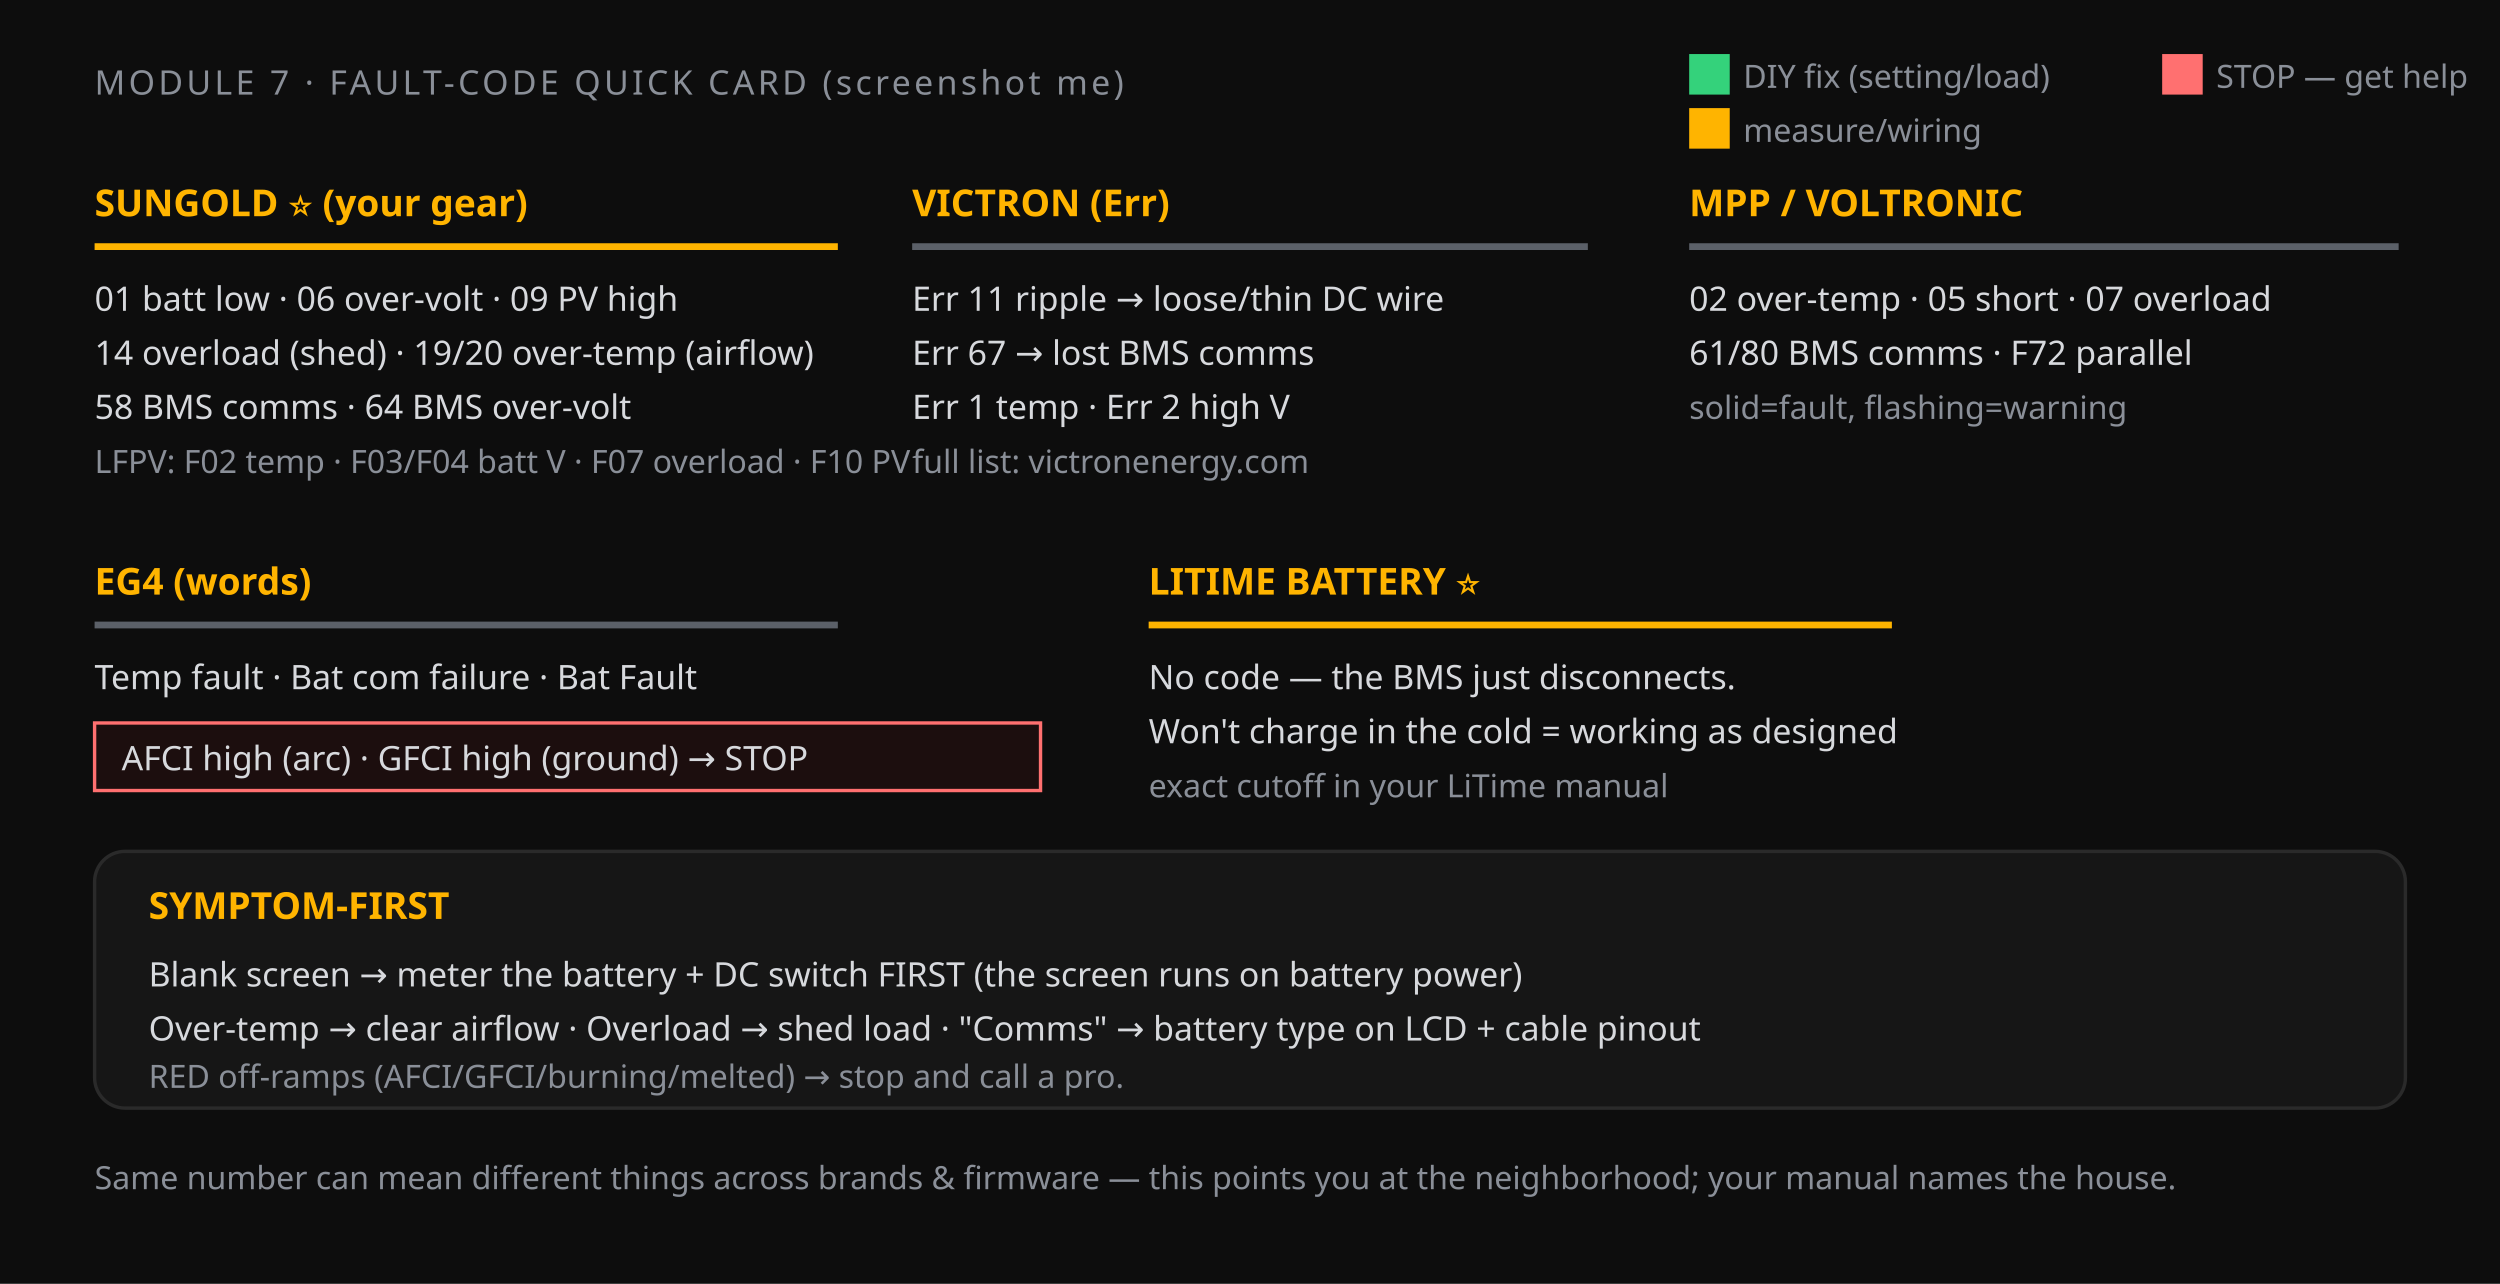
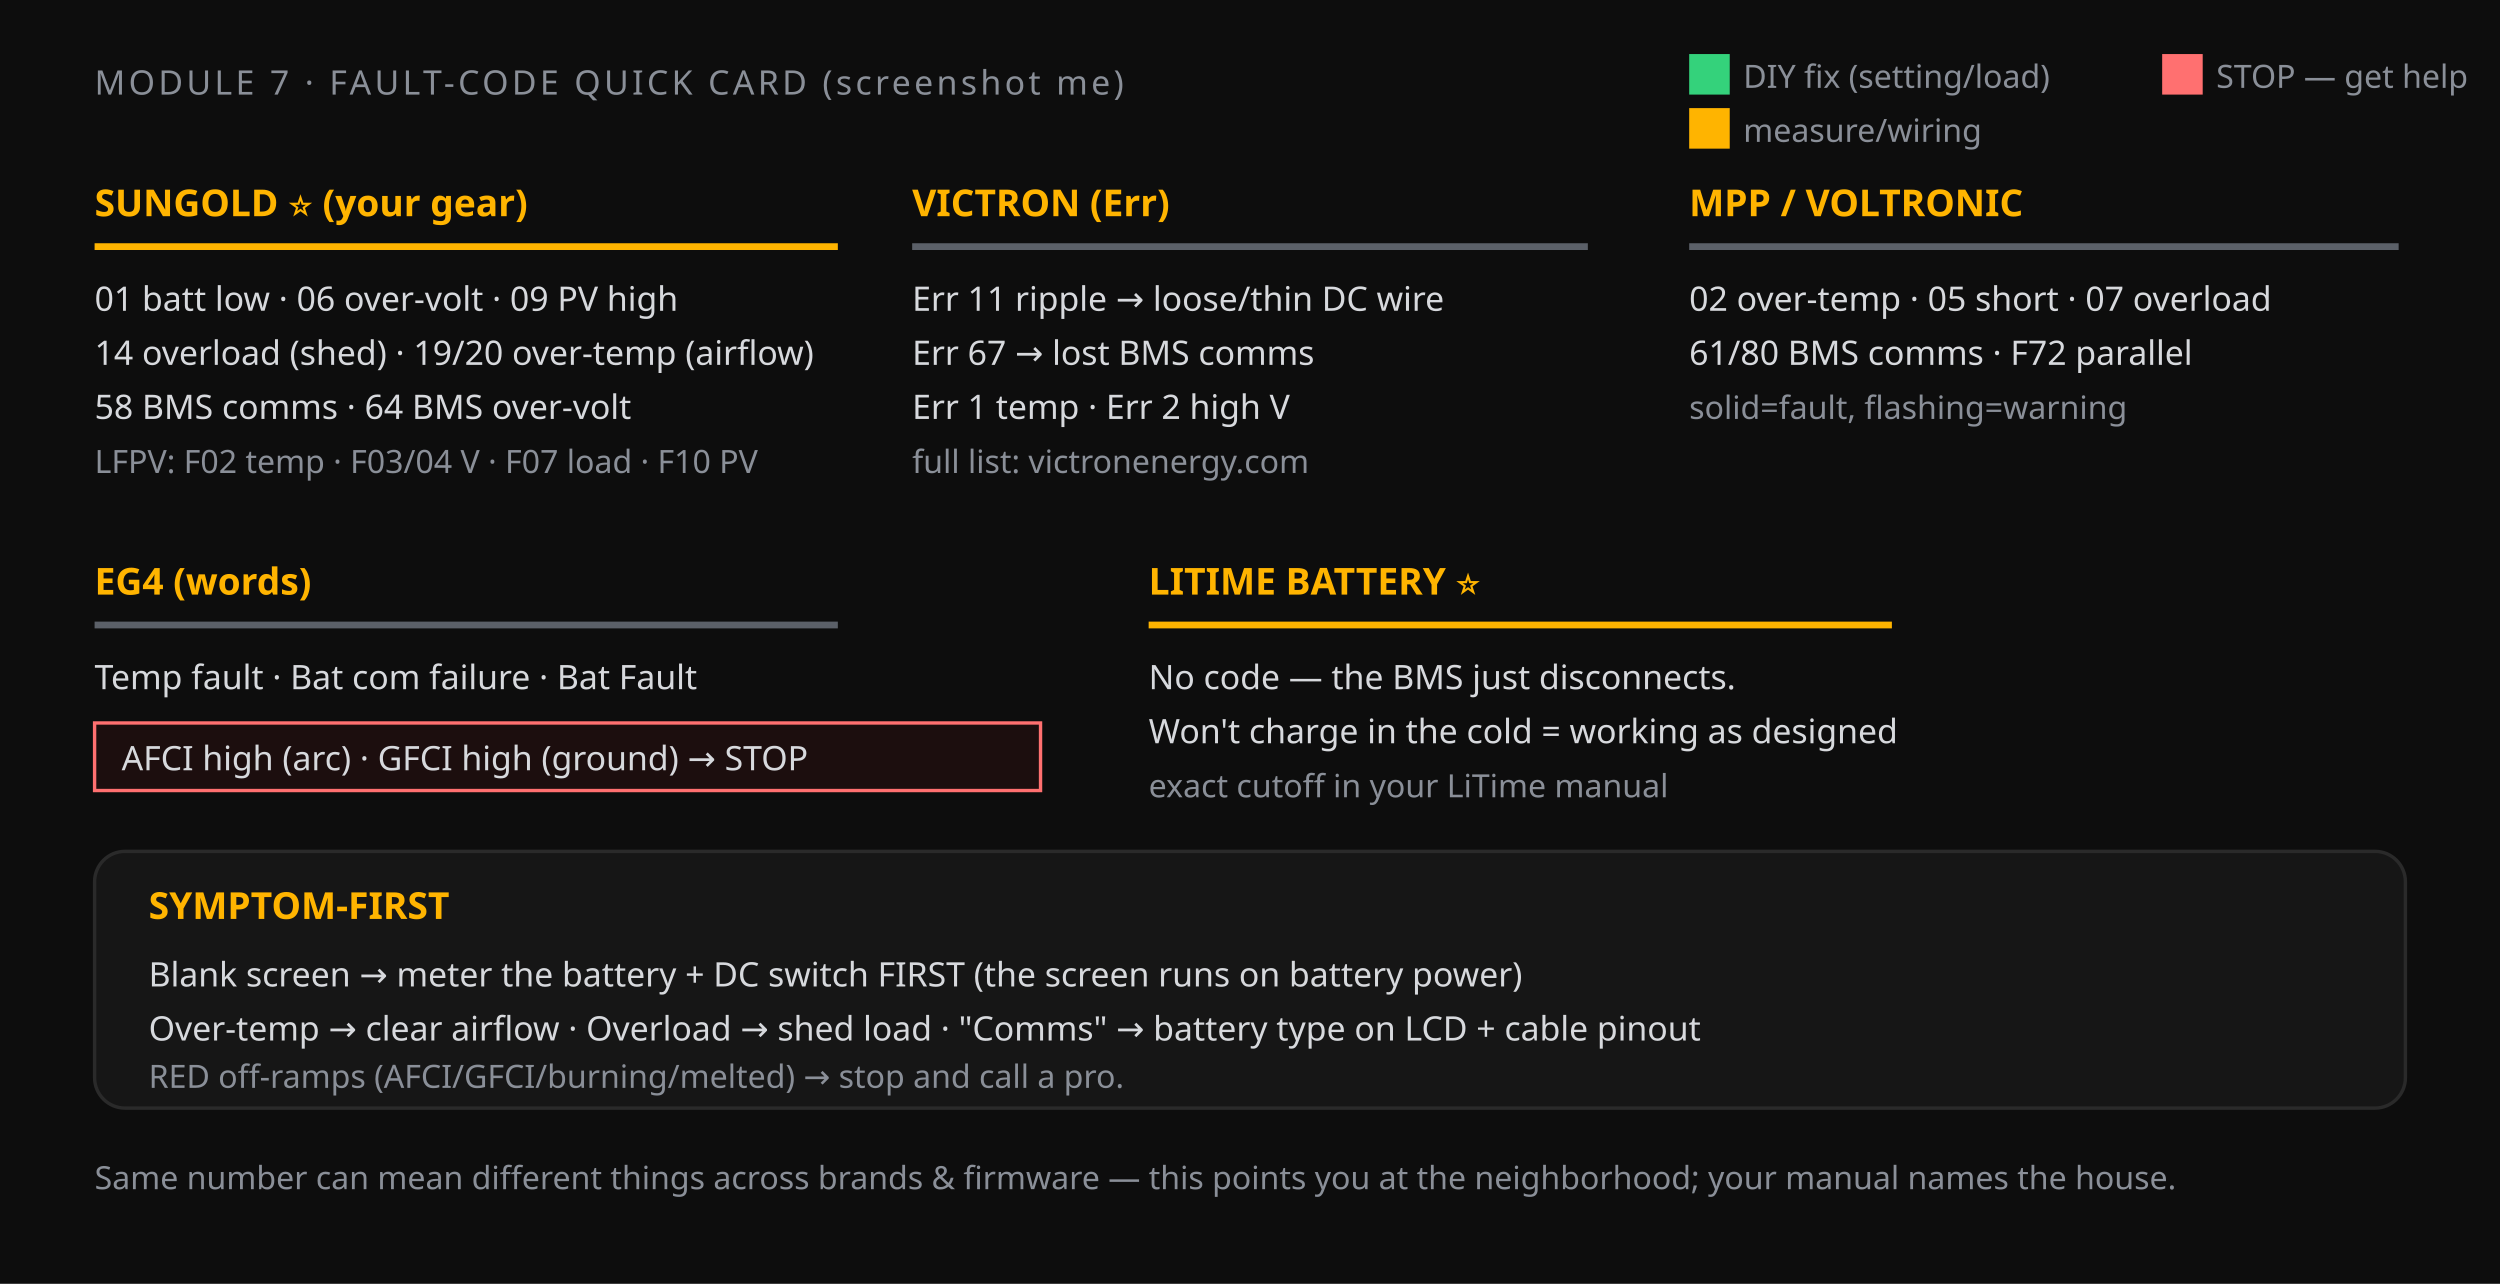
<svg xmlns="http://www.w3.org/2000/svg" viewBox="0 0 740 380" role="img" aria-labelledby="t">
  <style>text{font-family:'DM Sans',system-ui,sans-serif;fill:#fff}.lbl{font-size:10px;fill:#8a8f98;letter-spacing:.1em}.h{font-size:11px;font-weight:700;fill:#ffb400}.r{font-size:10px;fill:#d7d9dd}.s{font-size:9.5px;fill:#8a8f98}</style>
  <rect width="740" height="380" fill="#0d0d0d" />
  <text x="28" y="28" class="lbl">MODULE 7 · FAULT-CODE QUICK CARD (screenshot me)</text>
  <rect x="500" y="16" width="12" height="12" fill="#34d27b" />
  <text x="516" y="26" class="s">DIY fix (setting/load)</text>
  <rect x="500" y="32" width="12" height="12" fill="#ffb400" />
  <text x="516" y="42" class="s">measure/wiring</text>
  <rect x="640" y="16" width="12" height="12" fill="#ff7070" />
  <text x="656" y="26" class="s">STOP — get help</text>
  <text x="28" y="64" class="h">SUNGOLD ⭐ (your gear)</text>
  <rect x="28" y="72" width="220" height="2" fill="#ffb400" />
  <text x="28" y="92" class="r">01 batt low · 06 over-volt · 09 PV high</text>
  <text x="28" y="108" class="r">14 overload (shed) · 19/20 over-temp (airflow)</text>
  <text x="28" y="124" class="r">58 BMS comms · 64 BMS over-volt</text>
-   <text x="28" y="140" class="s">LFPV: F02 temp · F03/F04 batt V · F07 overload · F10 PV</text>
+   <text x="28" y="140" class="s">LFPV: F02 temp · F03/04 V · F07 load · F10 PV</text>
  <text x="270" y="64" class="h">VICTRON (Err)</text>
  <rect x="270" y="72" width="200" height="2" fill="#5b6068" />
  <text x="270" y="92" class="r">Err 11 ripple → loose/thin DC wire</text>
  <text x="270" y="108" class="r">Err 67 → lost BMS comms</text>
  <text x="270" y="124" class="r">Err 1 temp · Err 2 high V</text>
  <text x="270" y="140" class="s">full list: victronenergy.com</text>
  <text x="500" y="64" class="h">MPP / VOLTRONIC</text>
  <rect x="500" y="72" width="210" height="2" fill="#5b6068" />
  <text x="500" y="92" class="r">02 over-temp · 05 short · 07 overload</text>
  <text x="500" y="108" class="r">61/80 BMS comms · F72 parallel</text>
  <text x="500" y="124" class="s">solid=fault, flashing=warning</text>
  <text x="28" y="176" class="h">EG4 (words)</text>
  <rect x="28" y="184" width="220" height="2" fill="#5b6068" />
  <text x="28" y="204" class="r">Temp fault · Bat com failure · Bat Fault</text>
  <rect x="28" y="214" width="280" height="20" fill="#1c0e0e" stroke="#ff7070" />
  <text x="36" y="228" class="r" fill="#ffb3b3">AFCI high (arc) · GFCI high (ground) → STOP</text>
  <text x="340" y="176" class="h">LITIME BATTERY ⭐</text>
  <rect x="340" y="184" width="220" height="2" fill="#ffb400" />
  <text x="340" y="204" class="r">No code — the BMS just disconnects.</text>
  <text x="340" y="220" class="r">Won't charge in the cold = working as designed</text>
  <text x="340" y="236" class="s">exact cutoff in your LiTime manual</text>
  <rect x="28" y="252" width="684" height="76" rx="9" fill="#161616" stroke="#2a2a2a" />
  <text x="44" y="272" class="h">SYMPTOM-FIRST</text>
  <text x="44" y="292" class="r">Blank screen → meter the battery + DC switch FIRST (the screen runs on battery power)</text>
  <text x="44" y="308" class="r">Over-temp → clear airflow · Overload → shed load · "Comms" → battery type on LCD + cable pinout</text>
  <text x="44" y="322" class="s" fill="#ffb3b3">RED off-ramps (AFCI/GFCI/burning/melted) → stop and call a pro.</text>
  <text x="28" y="352" class="s">Same number can mean different things across brands &amp; firmware — this points you at the neighborhood; your manual names the house.</text>
</svg>
